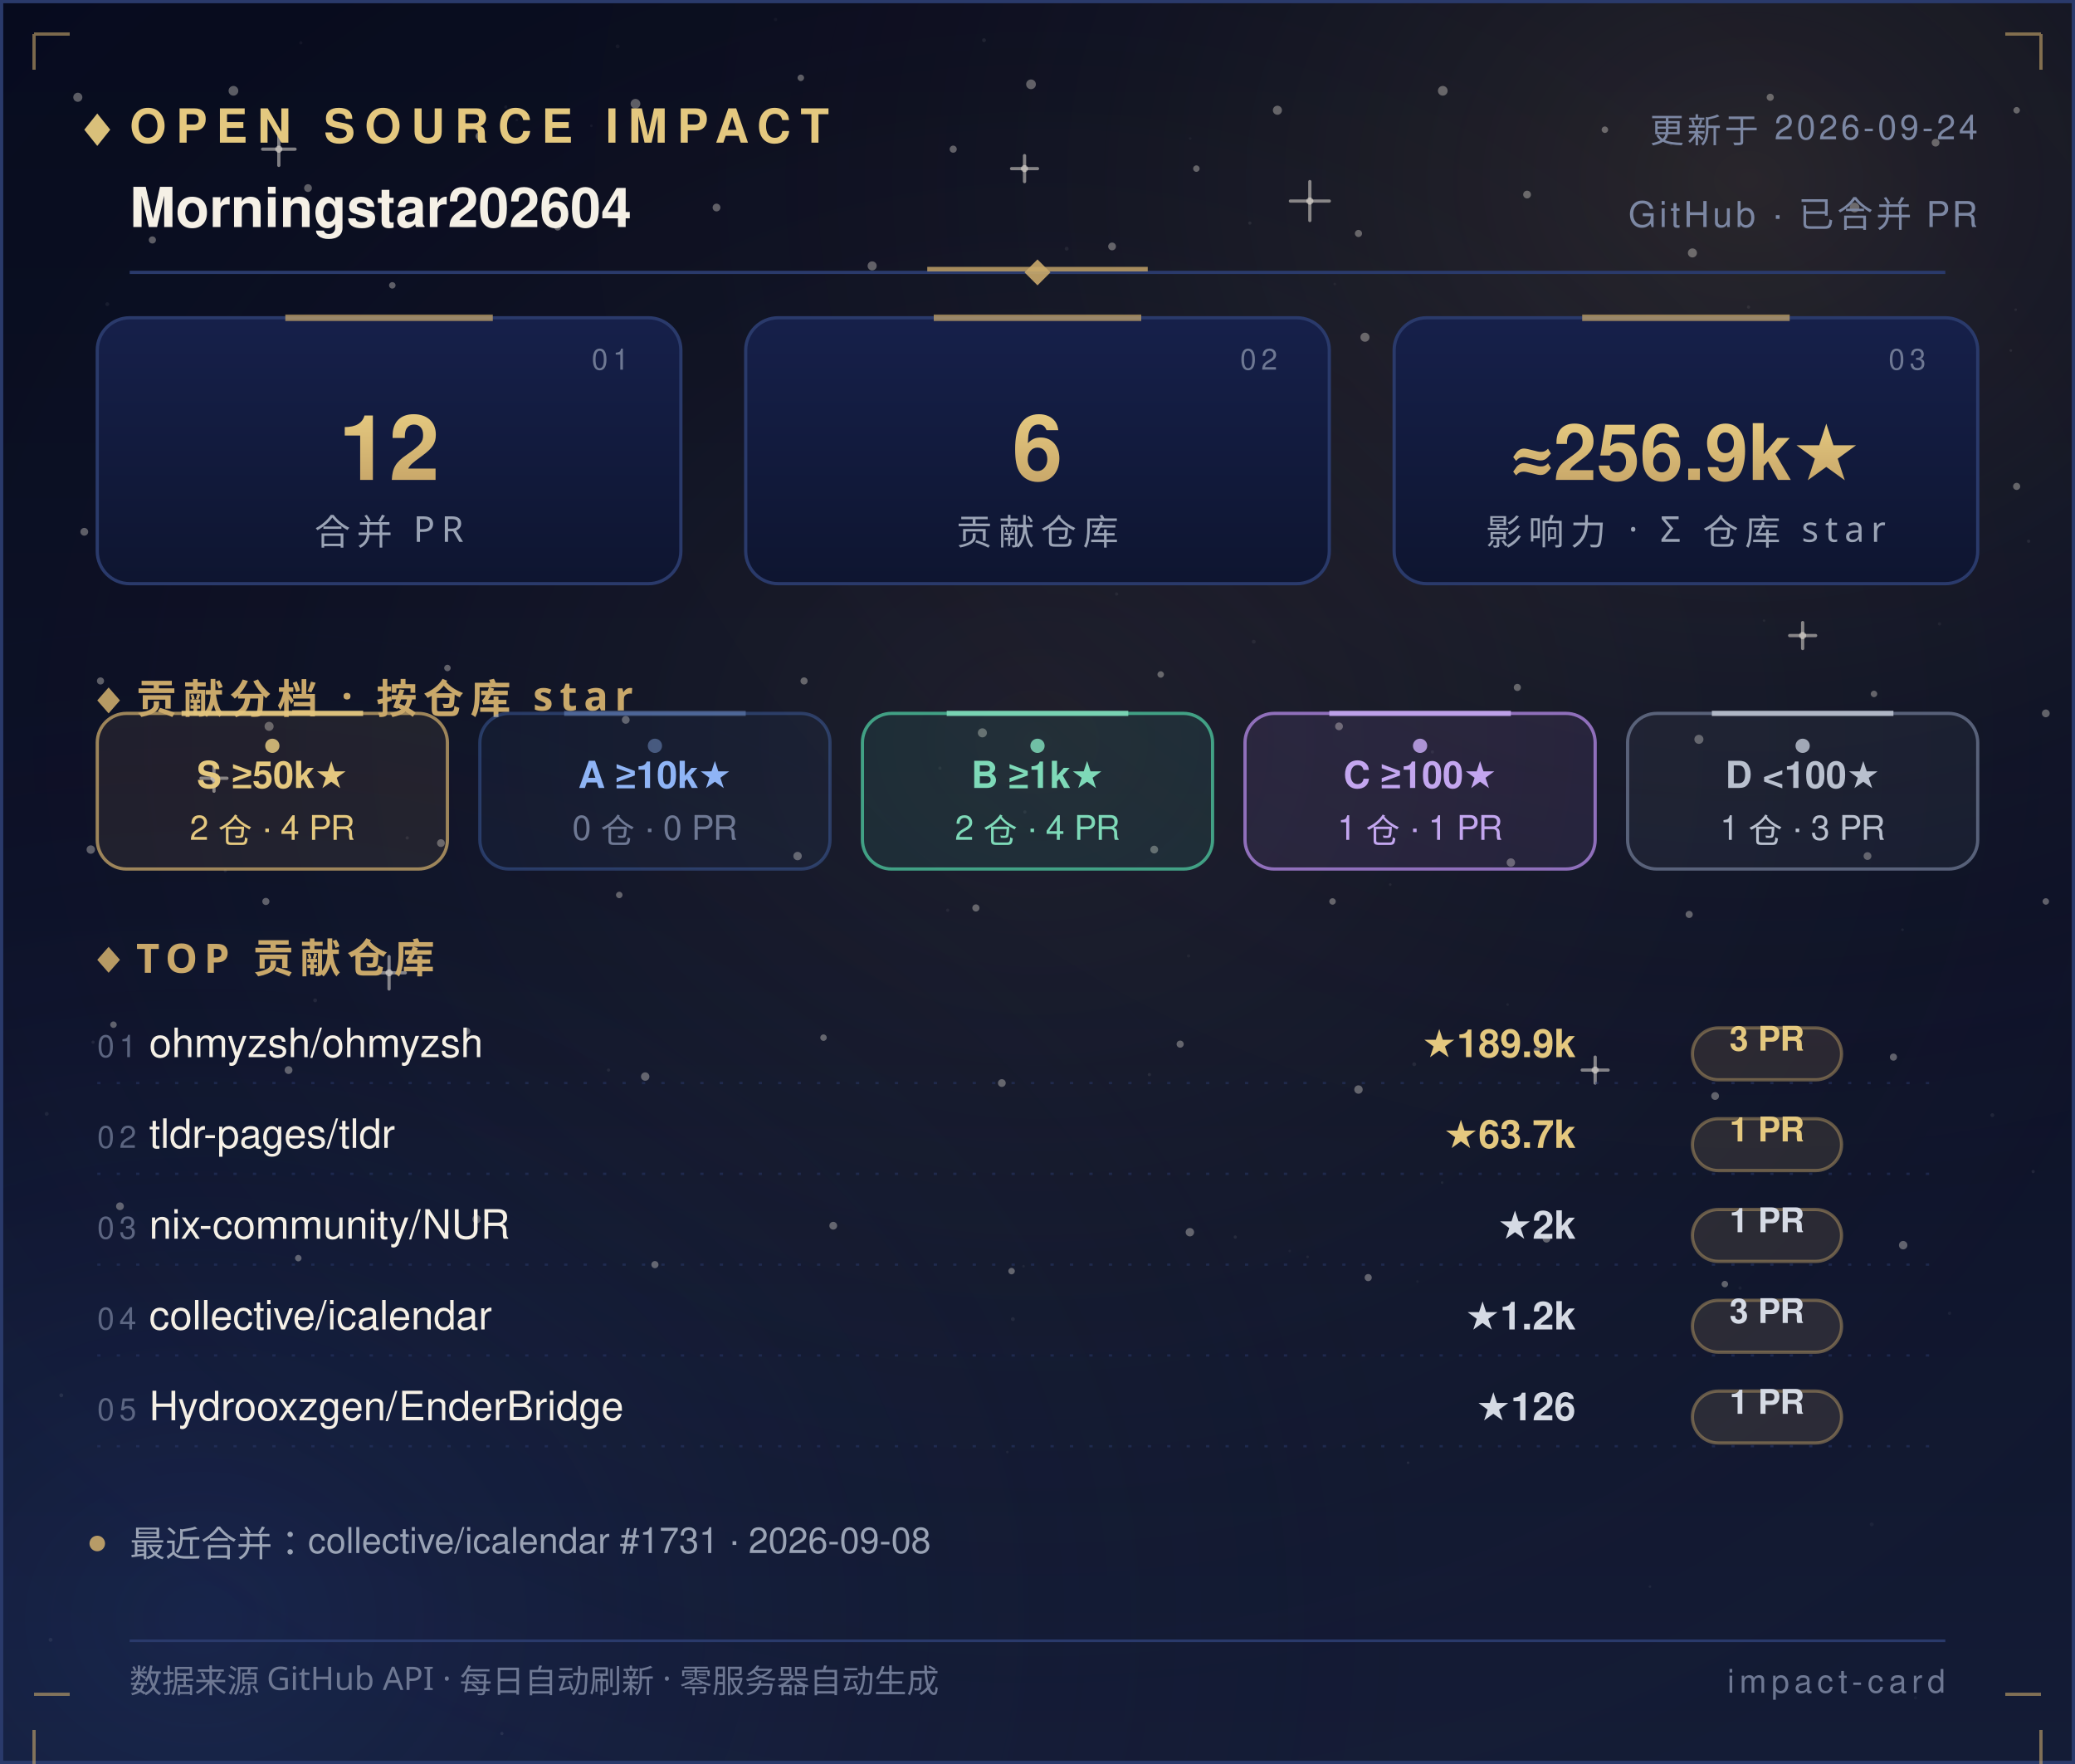
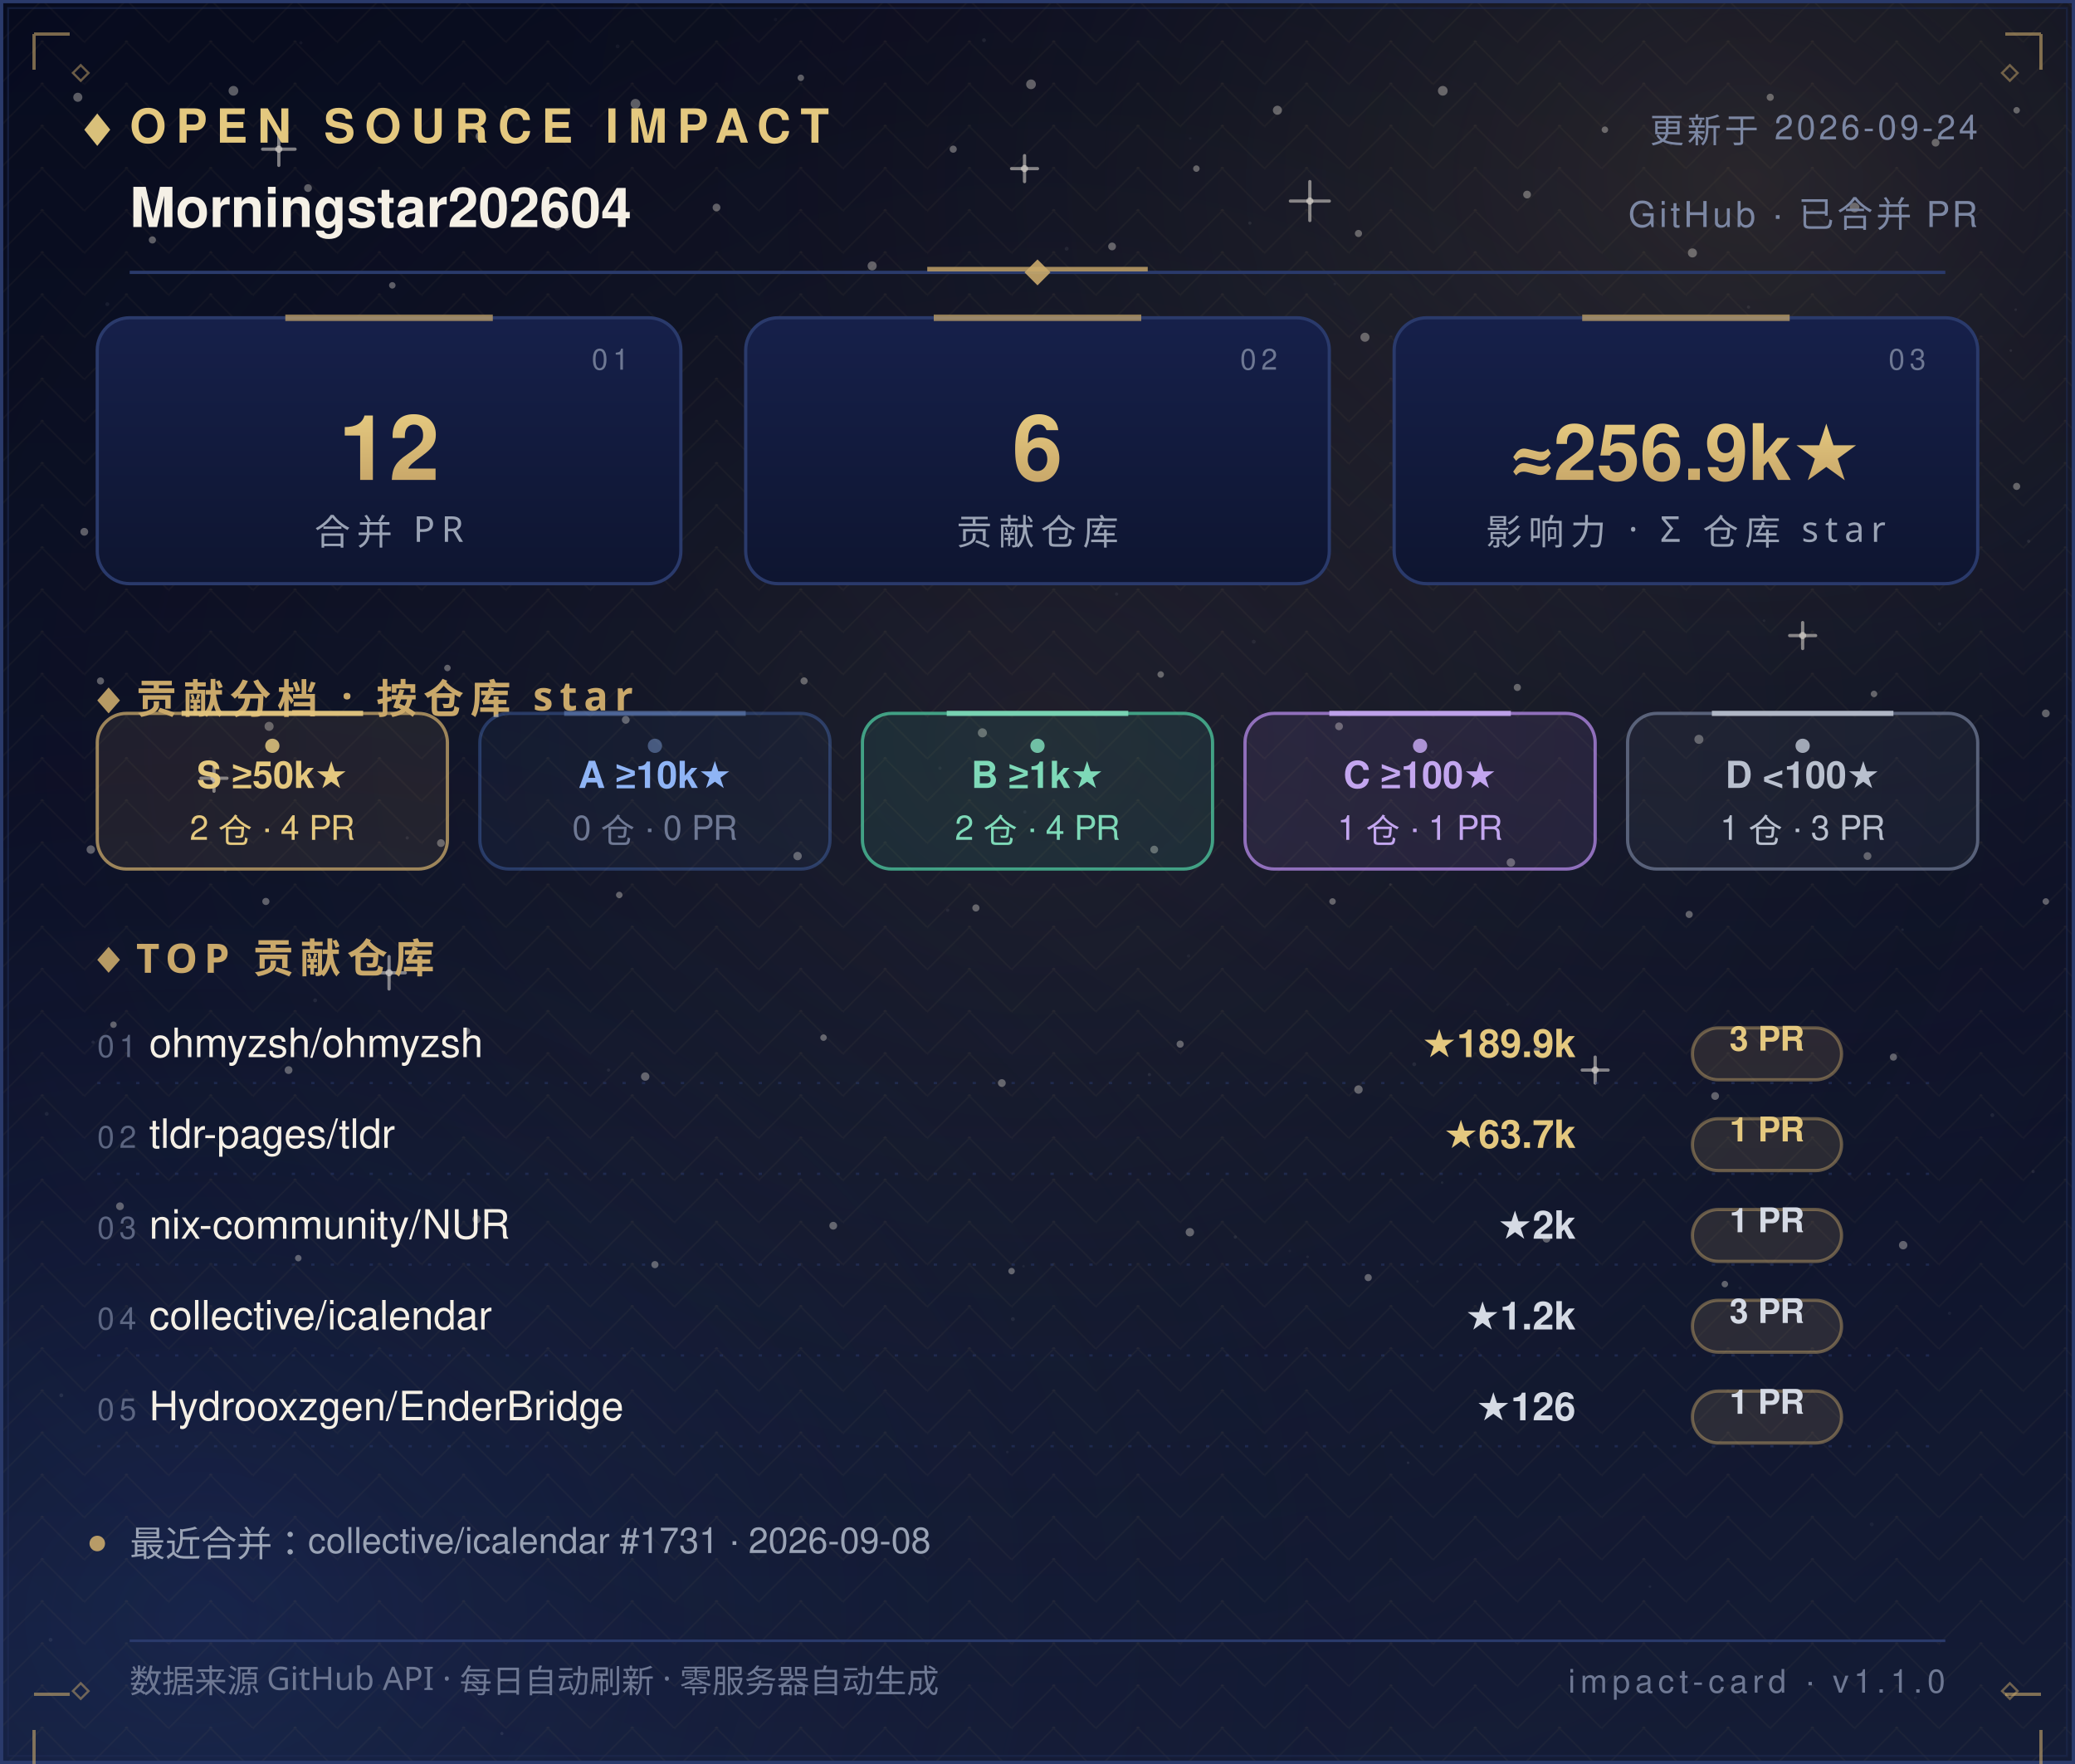
<svg xmlns="http://www.w3.org/2000/svg" width="640" height="544" viewBox="0 0 640 544" role="img" aria-label="Open Source Impact Card — Morningstar202604">
  <defs>
    <linearGradient id="bg" x1="0" y1="0" x2="0" y2="1">
      <stop offset="0" stop-color="#070B1E" />
      <stop offset="0.5" stop-color="#0B1026" />
      <stop offset="1" stop-color="#141C36" />
    </linearGradient>
    <radialGradient id="nebG" cx="0.84" cy="0.10" r="0.62">
      <stop offset="0" stop-color="#C9A86A" stop-opacity="0.16" />
      <stop offset="1" stop-color="#070B1E" stop-opacity="0" />
    </radialGradient>
    <radialGradient id="nebB" cx="0.10" cy="0.92" r="0.60">
      <stop offset="0" stop-color="#2B4B9E" stop-opacity="0.22" />
      <stop offset="1" stop-color="#070B1E" stop-opacity="0" />
    </radialGradient>
    <radialGradient id="glow" cx="0.5" cy="0.42" r="0.72">
      <stop offset="0" stop-color="#C9A86A" stop-opacity="0.1" />
      <stop offset="1" stop-color="#070B1E" stop-opacity="0" />
    </radialGradient>
+     <pattern id="fil1" width="26.0" height="13.0" patternUnits="userSpaceOnUse">
+       <path d="M13.0 0 L26.0 13.0 L13.0 26.0 L0 13.0 Z" fill="none" stroke="#C9A86A" stroke-width="0.5" opacity="0.05" />
+       <circle cx="13.0" cy="13.0" r="0.55" fill="#C9A86A" opacity="0.08" />
+       <circle cx="0" cy="0" r="0.35" fill="#C9A86A" opacity="0.05" />
+     </pattern>
  </defs>
  <rect width="640" height="544" fill="url(#bg)" />
  <rect width="640" height="544" fill="url(#nebG)" />
  <rect width="640" height="544" fill="url(#nebB)" />
  <rect width="640" height="544" fill="url(#glow)" />
+   <rect width="640" height="544" fill="url(#fil1)" />
  <circle cx="24" cy="30" r="1.4" fill="#F5F0E6" opacity="0.35" />
  <circle cx="47" cy="74" r="1.1" fill="#F5F0E6" opacity="0.35" />
  <circle cx="72" cy="28" r="1.5" fill="#F5F0E6" opacity="0.35" />
  <circle cx="95" cy="58" r="1.2" fill="#F5F0E6" opacity="0.35" />
  <circle cx="121" cy="88" r="1" fill="#F5F0E6" opacity="0.35" />
  <circle cx="148" cy="42" r="1.3" fill="#F5F0E6" opacity="0.35" />
  <circle cx="172" cy="70" r="1.1" fill="#F5F0E6" opacity="0.35" />
  <circle cx="196" cy="32" r="1.5" fill="#F5F0E6" opacity="0.35" />
  <circle cx="221" cy="64" r="1.2" fill="#F5F0E6" opacity="0.35" />
  <circle cx="247" cy="24" r="1" fill="#F5F0E6" opacity="0.35" />
  <circle cx="269" cy="82" r="1.4" fill="#F5F0E6" opacity="0.35" />
  <circle cx="294" cy="46" r="1.1" fill="#F5F0E6" opacity="0.35" />
  <circle cx="318" cy="26" r="1.5" fill="#F5F0E6" opacity="0.35" />
  <circle cx="343" cy="76" r="1.2" fill="#F5F0E6" opacity="0.35" />
  <circle cx="369" cy="52" r="1" fill="#F5F0E6" opacity="0.35" />
  <circle cx="394" cy="34" r="1.4" fill="#F5F0E6" opacity="0.35" />
  <circle cx="419" cy="72" r="1.1" fill="#F5F0E6" opacity="0.35" />
  <circle cx="445" cy="28" r="1.5" fill="#F5F0E6" opacity="0.35" />
  <circle cx="471" cy="60" r="1.2" fill="#F5F0E6" opacity="0.35" />
  <circle cx="495" cy="40" r="1" fill="#F5F0E6" opacity="0.35" />
  <circle cx="522" cy="78" r="1.4" fill="#F5F0E6" opacity="0.35" />
  <circle cx="546" cy="30" r="1.1" fill="#F5F0E6" opacity="0.35" />
  <circle cx="572" cy="64" r="1.5" fill="#F5F0E6" opacity="0.35" />
  <circle cx="597" cy="44" r="1.2" fill="#F5F0E6" opacity="0.35" />
  <circle cx="622" cy="34" r="1" fill="#F5F0E6" opacity="0.35" />
  <circle cx="34" cy="116" r="1" fill="#F5F0E6" opacity="0.35" />
  <circle cx="88" cy="108" r="1.3" fill="#F5F0E6" opacity="0.35" />
  <circle cx="141" cy="122" r="1.1" fill="#F5F0E6" opacity="0.35" />
  <circle cx="197" cy="106" r="1.4" fill="#F5F0E6" opacity="0.35" />
  <circle cx="252" cy="118" r="1" fill="#F5F0E6" opacity="0.35" />
  <circle cx="307" cy="108" r="1.3" fill="#F5F0E6" opacity="0.35" />
  <circle cx="364" cy="124" r="1.1" fill="#F5F0E6" opacity="0.35" />
  <circle cx="421" cy="104" r="1.4" fill="#F5F0E6" opacity="0.35" />
  <circle cx="478" cy="120" r="1" fill="#F5F0E6" opacity="0.35" />
  <circle cx="536" cy="110" r="1.3" fill="#F5F0E6" opacity="0.35" />
  <circle cx="596" cy="122" r="1.1" fill="#F5F0E6" opacity="0.35" />
  <circle cx="26" cy="164" r="1.2" fill="#F5F0E6" opacity="0.35" />
  <circle cx="79" cy="150" r="1" fill="#F5F0E6" opacity="0.35" />
  <circle cx="131" cy="174" r="1.3" fill="#F5F0E6" opacity="0.35" />
  <circle cx="186" cy="158" r="1.1" fill="#F5F0E6" opacity="0.35" />
  <circle cx="240" cy="170" r="1.2" fill="#F5F0E6" opacity="0.35" />
  <circle cx="296" cy="152" r="1" fill="#F5F0E6" opacity="0.35" />
  <circle cx="351" cy="176" r="1.3" fill="#F5F0E6" opacity="0.35" />
  <circle cx="406" cy="162" r="1.1" fill="#F5F0E6" opacity="0.35" />
  <circle cx="462" cy="172" r="1.2" fill="#F5F0E6" opacity="0.35" />
  <circle cx="518" cy="156" r="1" fill="#F5F0E6" opacity="0.35" />
  <circle cx="574" cy="168" r="1.3" fill="#F5F0E6" opacity="0.35" />
  <circle cx="622" cy="150" r="1.1" fill="#F5F0E6" opacity="0.35" />
  <circle cx="31" cy="210" r="1.1" fill="#F5F0E6" opacity="0.35" />
  <circle cx="83" cy="224" r="1.4" fill="#F5F0E6" opacity="0.35" />
  <circle cx="138" cy="206" r="1" fill="#F5F0E6" opacity="0.35" />
  <circle cx="193" cy="222" r="1.2" fill="#F5F0E6" opacity="0.35" />
  <circle cx="248" cy="210" r="1.1" fill="#F5F0E6" opacity="0.35" />
  <circle cx="303" cy="226" r="1.4" fill="#F5F0E6" opacity="0.35" />
  <circle cx="358" cy="208" r="1" fill="#F5F0E6" opacity="0.35" />
  <circle cx="413" cy="224" r="1.2" fill="#F5F0E6" opacity="0.35" />
  <circle cx="468" cy="212" r="1.1" fill="#F5F0E6" opacity="0.35" />
  <circle cx="524" cy="228" r="1.4" fill="#F5F0E6" opacity="0.35" />
  <circle cx="578" cy="214" r="1" fill="#F5F0E6" opacity="0.35" />
  <circle cx="631" cy="220" r="1.2" fill="#F5F0E6" opacity="0.35" />
  <circle cx="28" cy="262" r="1.3" fill="#F5F0E6" opacity="0.35" />
  <circle cx="82" cy="278" r="1.1" fill="#F5F0E6" opacity="0.35" />
  <circle cx="136" cy="260" r="1.2" fill="#F5F0E6" opacity="0.35" />
  <circle cx="191" cy="276" r="1" fill="#F5F0E6" opacity="0.35" />
  <circle cx="246" cy="264" r="1.3" fill="#F5F0E6" opacity="0.35" />
  <circle cx="301" cy="280" r="1.1" fill="#F5F0E6" opacity="0.35" />
  <circle cx="356" cy="262" r="1.2" fill="#F5F0E6" opacity="0.35" />
  <circle cx="411" cy="278" r="1" fill="#F5F0E6" opacity="0.35" />
  <circle cx="466" cy="266" r="1.3" fill="#F5F0E6" opacity="0.35" />
  <circle cx="521" cy="282" r="1.1" fill="#F5F0E6" opacity="0.35" />
  <circle cx="576" cy="264" r="1.2" fill="#F5F0E6" opacity="0.35" />
  <circle cx="631" cy="278" r="1" fill="#F5F0E6" opacity="0.35" />
  <circle cx="35" cy="316" r="1" fill="#F5F0E6" opacity="0.35" />
  <circle cx="89" cy="330" r="1.2" fill="#F5F0E6" opacity="0.35" />
  <circle cx="144" cy="318" r="1.1" fill="#F5F0E6" opacity="0.35" />
  <circle cx="199" cy="332" r="1.3" fill="#F5F0E6" opacity="0.35" />
  <circle cx="254" cy="320" r="1" fill="#F5F0E6" opacity="0.35" />
  <circle cx="309" cy="334" r="1.2" fill="#F5F0E6" opacity="0.35" />
  <circle cx="364" cy="322" r="1.1" fill="#F5F0E6" opacity="0.35" />
  <circle cx="419" cy="336" r="1.3" fill="#F5F0E6" opacity="0.35" />
  <circle cx="474" cy="324" r="1" fill="#F5F0E6" opacity="0.35" />
  <circle cx="529" cy="338" r="1.2" fill="#F5F0E6" opacity="0.35" />
  <circle cx="584" cy="326" r="1.1" fill="#F5F0E6" opacity="0.35" />
  <circle cx="37" cy="372" r="1.2" fill="#F5F0E6" opacity="0.35" />
  <circle cx="92" cy="388" r="1" fill="#F5F0E6" opacity="0.35" />
  <circle cx="147" cy="376" r="1.3" fill="#F5F0E6" opacity="0.35" />
  <circle cx="202" cy="390" r="1.1" fill="#F5F0E6" opacity="0.35" />
  <circle cx="257" cy="378" r="1.2" fill="#F5F0E6" opacity="0.35" />
  <circle cx="312" cy="392" r="1" fill="#F5F0E6" opacity="0.35" />
  <circle cx="367" cy="380" r="1.3" fill="#F5F0E6" opacity="0.35" />
  <circle cx="422" cy="394" r="1.1" fill="#F5F0E6" opacity="0.35" />
  <circle cx="477" cy="382" r="1.2" fill="#F5F0E6" opacity="0.35" />
  <circle cx="532" cy="396" r="1" fill="#F5F0E6" opacity="0.35" />
  <circle cx="587" cy="384" r="1.3" fill="#F5F0E6" opacity="0.35" />
  <path d="M81.0 46.0 H91.0 M86.0 41.0 V51.0" stroke="#F5F0E6" stroke-width="1" stroke-linecap="round" opacity="0.5" />
  <circle cx="86.0" cy="46.0" r="1.1" fill="#F5F0E6" opacity="0.5" />
  <path d="M234.0 150.0 H242.0 M238.0 146.0 V154.0" stroke="#F5F0E6" stroke-width="1" stroke-linecap="round" opacity="0.5" />
  <circle cx="238.0" cy="150.0" r="1.1" fill="#F5F0E6" opacity="0.5" />
  <path d="M398.0 62.0 H410.0 M404.0 56.0 V68.0" stroke="#F5F0E6" stroke-width="1" stroke-linecap="round" opacity="0.5" />
  <circle cx="404.0" cy="62.0" r="1.1" fill="#F5F0E6" opacity="0.5" />
  <path d="M552.0 196.0 H560.0 M556.0 192.0 V200.0" stroke="#F5F0E6" stroke-width="1" stroke-linecap="round" opacity="0.5" />
  <circle cx="556.0" cy="196.0" r="1.1" fill="#F5F0E6" opacity="0.5" />
  <path d="M115.0 300.0 H125.0 M120.0 295.0 V305.0" stroke="#F5F0E6" stroke-width="1" stroke-linecap="round" opacity="0.5" />
  <circle cx="120.0" cy="300.0" r="1.1" fill="#F5F0E6" opacity="0.5" />
  <path d="M488.0 330.0 H496.0 M492.0 326.0 V334.0" stroke="#F5F0E6" stroke-width="1" stroke-linecap="round" opacity="0.5" />
  <circle cx="492.0" cy="330.0" r="1.1" fill="#F5F0E6" opacity="0.5" />
  <path d="M312.0 52.0 H320.0 M316.0 48.0 V56.0" stroke="#F5F0E6" stroke-width="1" stroke-linecap="round" opacity="0.5" />
  <circle cx="316.0" cy="52.0" r="1.1" fill="#F5F0E6" opacity="0.5" />
  <path d="M62.0 240.0 H70.0 M66.0 236.0 V244.0" stroke="#F5F0E6" stroke-width="1" stroke-linecap="round" opacity="0.5" />
  <circle cx="66.0" cy="240.0" r="1.1" fill="#F5F0E6" opacity="0.5" />
  <circle cx="15.6" cy="505.7" r="0.6" fill="#FFFFFF" opacity="0.067" />
  <circle cx="97.2" cy="308.5" r="0.6" fill="#FFFFFF" opacity="0.076" />
  <circle cx="538.1" cy="154.0" r="0.6" fill="#FFFFFF" opacity="0.057" />
  <circle cx="344.4" cy="183.2" r="0.5" fill="#FFFFFF" opacity="0.057" />
  <circle cx="159.4" cy="37.0" r="0.4" fill="#FFFFFF" opacity="0.048" />
  <circle cx="28.7" cy="321.4" r="0.5" fill="#FFFFFF" opacity="0.080" />
  <circle cx="209.8" cy="141.7" r="0.4" fill="#FFFFFF" opacity="0.060" />
  <circle cx="316.1" cy="250.4" r="0.5" fill="#FFFFFF" opacity="0.057" />
  <circle cx="590.8" cy="523.6" r="0.5" fill="#FFFFFF" opacity="0.037" />
  <circle cx="539.3" cy="94.7" r="0.5" fill="#FFFFFF" opacity="0.068" />
  <circle cx="385.5" cy="68.8" r="0.5" fill="#FFFFFF" opacity="0.076" />
  <circle cx="292.3" cy="280.7" r="0.5" fill="#FFFFFF" opacity="0.060" />
  <circle cx="536.7" cy="397.2" r="0.5" fill="#FFFFFF" opacity="0.046" />
  <circle cx="377.3" cy="161.2" r="0.4" fill="#FFFFFF" opacity="0.041" />
  <circle cx="92.8" cy="13.2" r="0.5" fill="#FFFFFF" opacity="0.044" />
  <circle cx="354.5" cy="331.4" r="0.5" fill="#FFFFFF" opacity="0.080" />
  <circle cx="310.7" cy="447.8" r="0.4" fill="#FFFFFF" opacity="0.054" />
  <circle cx="601.3" cy="405.0" r="0.5" fill="#FFFFFF" opacity="0.054" />
  <circle cx="18.9" cy="430.3" r="0.6" fill="#FFFFFF" opacity="0.085" />
  <circle cx="312.4" cy="406.8" r="0.6" fill="#FFFFFF" opacity="0.069" />
  <circle cx="239.2" cy="6.0" r="0.5" fill="#FFFFFF" opacity="0.036" />
  <circle cx="436.2" cy="328.2" r="0.6" fill="#FFFFFF" opacity="0.071" />
  <circle cx="329.0" cy="76.7" r="0.6" fill="#FFFFFF" opacity="0.063" />
  <circle cx="625.7" cy="166.9" r="0.5" fill="#FFFFFF" opacity="0.075" />
  <circle cx="428.8" cy="272.8" r="0.4" fill="#FFFFFF" opacity="0.065" />
  <circle cx="169.1" cy="106.6" r="0.4" fill="#FFFFFF" opacity="0.073" />
  <circle cx="586.8" cy="286.7" r="0.4" fill="#FFFFFF" opacity="0.060" />
  <circle cx="598.2" cy="192.4" r="0.5" fill="#FFFFFF" opacity="0.054" />
  <circle cx="289.9" cy="236.9" r="0.5" fill="#FFFFFF" opacity="0.053" />
  <circle cx="315.7" cy="390.5" r="0.4" fill="#FFFFFF" opacity="0.054" />
  <circle cx="154.8" cy="534.6" r="0.5" fill="#FFFFFF" opacity="0.080" />
  <circle cx="411.7" cy="87.6" r="0.4" fill="#FFFFFF" opacity="0.043" />
  <circle cx="465.0" cy="309.8" r="0.4" fill="#FFFFFF" opacity="0.048" />
  <circle cx="533.5" cy="235.8" r="0.5" fill="#FFFFFF" opacity="0.050" />
  <circle cx="621.7" cy="95.5" r="0.4" fill="#FFFFFF" opacity="0.064" />
  <circle cx="14.4" cy="343.5" r="0.6" fill="#FFFFFF" opacity="0.064" />
  <circle cx="68.9" cy="176.2" r="0.5" fill="#FFFFFF" opacity="0.076" />
  <circle cx="182.4" cy="38.8" r="0.4" fill="#FFFFFF" opacity="0.047" />
  <circle cx="125.6" cy="258.4" r="0.5" fill="#FFFFFF" opacity="0.081" />
  <circle cx="367.1" cy="42.7" r="0.4" fill="#FFFFFF" opacity="0.039" />
  <circle cx="441.5" cy="125.3" r="0.6" fill="#FFFFFF" opacity="0.085" />
  <circle cx="69.5" cy="268.5" r="0.5" fill="#FFFFFF" opacity="0.078" />
  <circle cx="627.1" cy="361.3" r="0.5" fill="#FFFFFF" opacity="0.081" />
  <circle cx="620.2" cy="108.1" r="0.4" fill="#FFFFFF" opacity="0.078" />
  <circle cx="508.9" cy="489.3" r="0.4" fill="#FFFFFF" opacity="0.055" />
  <circle cx="403.3" cy="387.6" r="0.4" fill="#FFFFFF" opacity="0.061" />
  <circle cx="381.0" cy="381.5" r="0.5" fill="#FFFFFF" opacity="0.078" />
  <circle cx="33.1" cy="93.8" r="0.6" fill="#FFFFFF" opacity="0.059" />
  <circle cx="249.8" cy="172.5" r="0.4" fill="#FFFFFF" opacity="0.066" />
  <circle cx="434.3" cy="451.1" r="0.4" fill="#FFFFFF" opacity="0.082" />
  <circle cx="437.2" cy="395.2" r="0.4" fill="#FFFFFF" opacity="0.040" />
  <circle cx="577.3" cy="470.1" r="0.6" fill="#FFFFFF" opacity="0.044" />
  <circle cx="366.6" cy="294.8" r="0.5" fill="#FFFFFF" opacity="0.044" />
  <circle cx="444.8" cy="364.7" r="0.4" fill="#FFFFFF" opacity="0.060" />
  <circle cx="316.6" cy="173.5" r="0.4" fill="#FFFFFF" opacity="0.076" />
  <circle cx="148.0" cy="108.5" r="0.5" fill="#FFFFFF" opacity="0.053" />
  <circle cx="326.4" cy="178.3" r="0.4" fill="#FFFFFF" opacity="0.054" />
  <circle cx="515.4" cy="44.7" r="0.4" fill="#FFFFFF" opacity="0.047" />
  <circle cx="182.8" cy="125.5" r="0.4" fill="#FFFFFF" opacity="0.039" />
  <circle cx="475.9" cy="147.8" r="0.4" fill="#FFFFFF" opacity="0.037" />
  <circle cx="441.8" cy="231.9" r="0.5" fill="#FFFFFF" opacity="0.057" />
  <circle cx="386.7" cy="197.9" r="0.6" fill="#FFFFFF" opacity="0.059" />
  <circle cx="303.5" cy="12.4" r="0.6" fill="#FFFFFF" opacity="0.074" />
  <circle cx="544.1" cy="191.4" r="0.4" fill="#FFFFFF" opacity="0.054" />
  <circle cx="156.0" cy="33.0" r="0.5" fill="#FFFFFF" opacity="0.051" />
  <circle cx="614.5" cy="343.9" r="0.6" fill="#FFFFFF" opacity="0.068" />
  <circle cx="397.8" cy="385.8" r="0.4" fill="#FFFFFF" opacity="0.042" />
  <circle cx="190.5" cy="14.3" r="0.6" fill="#FFFFFF" opacity="0.043" />
  <circle cx="483.0" cy="376.2" r="0.4" fill="#FFFFFF" opacity="0.085" />
  <circle cx="187.7" cy="330.0" r="0.5" fill="#FFFFFF" opacity="0.067" />
  <circle cx="290.3" cy="178.3" r="0.5" fill="#FFFFFF" opacity="0.068" />
  <circle cx="130.0" cy="117.8" r="0.4" fill="#FFFFFF" opacity="0.074" />
  <rect x="0.5" y="0.5" width="639" height="543" fill="none" stroke="#2A3A6B" stroke-width="1" />
+   <rect x="2.5" y="2.5" width="635" height="539" fill="none" stroke="#1D2A52" stroke-width="0.6" opacity="0.55" />
  <path d="M10.5 10.5 h11 M10.5 10.5 v11" fill="none" stroke="#C9A86A" stroke-width="1" opacity="0.6" />
  <path d="M618.5 10.5 h11 M629.5 10.5 v11" fill="none" stroke="#C9A86A" stroke-width="1" opacity="0.6" />
  <path d="M10.5 522.5 h11 M10.5 533.5 v11" fill="none" stroke="#C9A86A" stroke-width="1" opacity="0.6" />
  <path d="M618.5 522.5 h11 M629.5 533.5 v11" fill="none" stroke="#C9A86A" stroke-width="1" opacity="0.6" />
+   <path d="M22.5 22.5 l2.4 -2.4 l2.4 2.4 l-2.4 2.4 z" fill="none" stroke="#C9A86A" stroke-width="0.7" opacity="0.5" />
+   <path d="M617.5 22.5 l2.4 -2.4 l2.4 2.4 l-2.4 2.4 z" fill="none" stroke="#C9A86A" stroke-width="0.7" opacity="0.5" />
+   <path d="M22.5 521.5 l2.4 -2.4 l2.4 2.4 l-2.4 2.4 z" fill="none" stroke="#C9A86A" stroke-width="0.7" opacity="0.5" />
+   <path d="M617.5 521.5 l2.4 -2.4 l2.4 2.4 l-2.4 2.4 z" fill="none" stroke="#C9A86A" stroke-width="0.7" opacity="0.5" />
  <defs>
    <linearGradient id="gtimp" x1="0" y1="0" x2="0" y2="1">
      <stop offset="0" stop-color="#E4C87F" />
      <stop offset="1" stop-color="#C9A86A" />
    </linearGradient>
    <linearGradient id="ppanel" x1="0" y1="0" x2="0" y2="1">
      <stop offset="0" stop-color="#16204A" />
      <stop offset="1" stop-color="#0E1530" />
    </linearGradient>
  </defs>
  <path d="M26 40 l4 -5 l4 5 l-4 5 z" fill="#E4C87F" opacity="0.95" />
  <text x="40" y="44" font-family="'Segoe UI',Helvetica,Arial,'PingFang SC','Microsoft YaHei',sans-serif" font-size="14.5" font-weight="700" letter-spacing="3" fill="#E4C87F">OPEN SOURCE IMPACT</text>
  <text x="610" y="44" text-anchor="end" font-family="'Segoe UI',Helvetica,Arial,'PingFang SC','Microsoft YaHei',sans-serif" font-size="10.5" letter-spacing="1" fill="#7C87A3">更新于 2026-09-24</text>
  <text x="40" y="70" font-family="'Segoe UI',Helvetica,Arial,'PingFang SC','Microsoft YaHei',sans-serif" font-size="17" font-weight="600" fill="#F5F0E6">Morningstar202604</text>
  <text x="610" y="70" text-anchor="end" font-family="'Segoe UI',Helvetica,Arial,'PingFang SC','Microsoft YaHei',sans-serif" font-size="11" letter-spacing="1" fill="#7C87A3">GitHub · 已合并 PR</text>
  <line x1="40" y1="84" x2="600" y2="84" stroke="#2A3A6B" stroke-width="1" />
  <line x1="286" y1="83" x2="354" y2="83" stroke="#C9A86A" stroke-width="1.4" opacity="0.8" />
  <path d="M320 80 l4 4 l-4 4 l-4 -4 z" fill="#C9A86A" opacity="0.9" />
  <rect x="30" y="98" width="180" height="82" rx="10" fill="url(#ppanel)" stroke="#2A3A6B" />
  <line x1="88" y1="98" x2="152" y2="98" stroke="#C9A86A" stroke-width="2" opacity="0.7" />
  <text x="194" y="114" text-anchor="end" font-family="'Segoe UI',Helvetica,Arial,sans-serif" font-size="9" letter-spacing="1.5" fill="#6E7893">01</text>
  <text x="120" y="148" text-anchor="middle" font-family="'Segoe UI',Helvetica,Arial,sans-serif" font-size="28" font-weight="600" fill="url(#gtimp)">12</text>
  <text x="120" y="168" text-anchor="middle" font-family="'PingFang SC','Microsoft YaHei','Segoe UI',sans-serif" font-size="11" letter-spacing="2" fill="#9AA3B5">合并 PR</text>
  <rect x="230" y="98" width="180" height="82" rx="10" fill="url(#ppanel)" stroke="#2A3A6B" />
  <line x1="288" y1="98" x2="352" y2="98" stroke="#C9A86A" stroke-width="2" opacity="0.7" />
  <text x="394" y="114" text-anchor="end" font-family="'Segoe UI',Helvetica,Arial,sans-serif" font-size="9" letter-spacing="1.5" fill="#6E7893">02</text>
  <text x="320" y="148" text-anchor="middle" font-family="'Segoe UI',Helvetica,Arial,sans-serif" font-size="28" font-weight="600" fill="url(#gtimp)">6</text>
  <text x="320" y="168" text-anchor="middle" font-family="'PingFang SC','Microsoft YaHei','Segoe UI',sans-serif" font-size="11" letter-spacing="2" fill="#9AA3B5">贡献仓库</text>
  <rect x="430" y="98" width="180" height="82" rx="10" fill="url(#ppanel)" stroke="#2A3A6B" />
  <line x1="488" y1="98" x2="552" y2="98" stroke="#C9A86A" stroke-width="2" opacity="0.7" />
  <text x="594" y="114" text-anchor="end" font-family="'Segoe UI',Helvetica,Arial,sans-serif" font-size="9" letter-spacing="1.5" fill="#6E7893">03</text>
  <text x="520" y="148" text-anchor="middle" font-family="'Segoe UI',Helvetica,Arial,sans-serif" font-size="24" font-weight="600" fill="url(#gtimp)">≈256.9k★</text>
  <text x="520" y="168" text-anchor="middle" font-family="'PingFang SC','Microsoft YaHei','Segoe UI',sans-serif" font-size="11" letter-spacing="2" fill="#9AA3B5">影响力 · Σ 仓库 star</text>
  <path d="M30 216 l3.5 -4 l3.5 4 l-3.5 4 z" fill="#C9A86A" opacity="0.9" />
  <text x="42" y="220" font-family="'PingFang SC','Microsoft YaHei','Segoe UI',sans-serif" font-size="12.5" font-weight="600" letter-spacing="2" fill="#C9A86A">贡献分档 · 按仓库 star</text>
  <rect x="30" y="220" width="108" height="48" rx="9" fill="#C9A86A" fill-opacity="0.1" stroke="#C9A86A" stroke-opacity="0.75" />
  <line x1="56" y1="220" x2="112" y2="220" stroke="#E4C87F" stroke-width="1.6" opacity="0.9" />
  <circle cx="84" cy="230" r="2.2" fill="#E4C87F" opacity="0.85" />
  <text x="84" y="243" text-anchor="middle" font-family="'Segoe UI',Helvetica,Arial,'PingFang SC','Microsoft YaHei',sans-serif" font-size="11.5" font-weight="700" fill="#E4C87F">S ≥50k★</text>
  <text x="84" y="259" text-anchor="middle" font-family="'Segoe UI',Helvetica,Arial,'PingFang SC','Microsoft YaHei',sans-serif" font-size="10.5" fill="#E4C87F">2 仓 · 4 PR</text>
  <rect x="148" y="220" width="108" height="48" rx="9" fill="#5B8DEF" fill-opacity="0.05" stroke="#5B8DEF" stroke-opacity="0.3" />
  <line x1="174" y1="220" x2="230" y2="220" stroke="#8FB4F5" stroke-width="1.6" opacity="0.35" />
  <circle cx="202" cy="230" r="2.2" fill="#8FB4F5" opacity="0.4" />
  <text x="202" y="243" text-anchor="middle" font-family="'Segoe UI',Helvetica,Arial,'PingFang SC','Microsoft YaHei',sans-serif" font-size="11.5" font-weight="700" fill="#8FB4F5">A ≥10k★</text>
  <text x="202" y="259" text-anchor="middle" font-family="'Segoe UI',Helvetica,Arial,'PingFang SC','Microsoft YaHei',sans-serif" font-size="10.5" fill="#6E7893">0 仓 · 0 PR</text>
  <rect x="266" y="220" width="108" height="48" rx="9" fill="#4EC9A0" fill-opacity="0.1" stroke="#4EC9A0" stroke-opacity="0.75" />
  <line x1="292" y1="220" x2="348" y2="220" stroke="#7ED9B8" stroke-width="1.6" opacity="0.9" />
  <circle cx="320" cy="230" r="2.2" fill="#7ED9B8" opacity="0.85" />
  <text x="320" y="243" text-anchor="middle" font-family="'Segoe UI',Helvetica,Arial,'PingFang SC','Microsoft YaHei',sans-serif" font-size="11.5" font-weight="700" fill="#7ED9B8">B ≥1k★</text>
  <text x="320" y="259" text-anchor="middle" font-family="'Segoe UI',Helvetica,Arial,'PingFang SC','Microsoft YaHei',sans-serif" font-size="10.5" fill="#7ED9B8">2 仓 · 4 PR</text>
  <rect x="384" y="220" width="108" height="48" rx="9" fill="#B48AE8" fill-opacity="0.1" stroke="#B48AE8" stroke-opacity="0.75" />
  <line x1="410" y1="220" x2="466" y2="220" stroke="#C3A6EF" stroke-width="1.6" opacity="0.9" />
  <circle cx="438" cy="230" r="2.2" fill="#C3A6EF" opacity="0.85" />
  <text x="438" y="243" text-anchor="middle" font-family="'Segoe UI',Helvetica,Arial,'PingFang SC','Microsoft YaHei',sans-serif" font-size="11.5" font-weight="700" fill="#C3A6EF">C ≥100★</text>
  <text x="438" y="259" text-anchor="middle" font-family="'Segoe UI',Helvetica,Arial,'PingFang SC','Microsoft YaHei',sans-serif" font-size="10.5" fill="#C3A6EF">1 仓 · 1 PR</text>
  <rect x="502" y="220" width="108" height="48" rx="9" fill="#6E7893" fill-opacity="0.1" stroke="#6E7893" stroke-opacity="0.75" />
  <line x1="528" y1="220" x2="584" y2="220" stroke="#B9C0CE" stroke-width="1.6" opacity="0.9" />
  <circle cx="556" cy="230" r="2.2" fill="#B9C0CE" opacity="0.85" />
  <text x="556" y="243" text-anchor="middle" font-family="'Segoe UI',Helvetica,Arial,'PingFang SC','Microsoft YaHei',sans-serif" font-size="11.5" font-weight="700" fill="#B9C0CE">D &lt;100★</text>
  <text x="556" y="259" text-anchor="middle" font-family="'Segoe UI',Helvetica,Arial,'PingFang SC','Microsoft YaHei',sans-serif" font-size="10.5" fill="#B9C0CE">1 仓 · 3 PR</text>
  <path d="M30 296 l3.5 -4 l3.5 4 l-3.5 4 z" fill="#C9A86A" opacity="0.9" />
  <text x="42" y="300" font-family="'PingFang SC','Microsoft YaHei','Segoe UI',sans-serif" font-size="12.5" font-weight="600" letter-spacing="2" fill="#C9A86A">TOP 贡献仓库</text>
  <text x="30" y="326" font-family="'Segoe UI',Helvetica,Arial,'PingFang SC','Microsoft YaHei',sans-serif" font-size="9.5" letter-spacing="1.5" fill="#6E7893" opacity="0.8">01</text>
  <text x="46" y="326" font-family="'Segoe UI',Helvetica,Arial,'PingFang SC','Microsoft YaHei',sans-serif" font-size="12.5" fill="#F5F0E6">ohmyzsh/ohmyzsh</text>
  <rect x="522" y="317" width="46" height="16" rx="8" fill="#C9A86A" fill-opacity="0.14" stroke="#C9A86A" stroke-opacity="0.45" />
  <text x="545" y="324" text-anchor="middle" font-family="'Segoe UI',Helvetica,Arial,'PingFang SC','Microsoft YaHei',sans-serif" font-size="10.5" font-weight="600" fill="#E4C87F">3 PR</text>
  <text x="486" y="326" text-anchor="end" font-family="'Segoe UI',Helvetica,Arial,'PingFang SC','Microsoft YaHei',sans-serif" font-size="12" font-weight="600" fill="#E4C87F">★189.9k</text>
  <line x1="30" y1="334" x2="600" y2="334" stroke="#2A3A6B" stroke-width="0.7" stroke-dasharray="1 5" opacity="0.5" />
  <text x="30" y="354" font-family="'Segoe UI',Helvetica,Arial,'PingFang SC','Microsoft YaHei',sans-serif" font-size="9.5" letter-spacing="1.5" fill="#6E7893" opacity="0.8">02</text>
  <text x="46" y="354" font-family="'Segoe UI',Helvetica,Arial,'PingFang SC','Microsoft YaHei',sans-serif" font-size="12.5" fill="#F5F0E6">tldr-pages/tldr</text>
  <rect x="522" y="345" width="46" height="16" rx="8" fill="#C9A86A" fill-opacity="0.14" stroke="#C9A86A" stroke-opacity="0.45" />
  <text x="545" y="352" text-anchor="middle" font-family="'Segoe UI',Helvetica,Arial,'PingFang SC','Microsoft YaHei',sans-serif" font-size="10.5" font-weight="600" fill="#E4C87F">1 PR</text>
  <text x="486" y="354" text-anchor="end" font-family="'Segoe UI',Helvetica,Arial,'PingFang SC','Microsoft YaHei',sans-serif" font-size="12" font-weight="600" fill="#E4C87F">★63.7k</text>
  <line x1="30" y1="362" x2="600" y2="362" stroke="#2A3A6B" stroke-width="0.7" stroke-dasharray="1 5" opacity="0.5" />
  <text x="30" y="382" font-family="'Segoe UI',Helvetica,Arial,'PingFang SC','Microsoft YaHei',sans-serif" font-size="9.5" letter-spacing="1.5" fill="#6E7893" opacity="0.8">03</text>
  <text x="46" y="382" font-family="'Segoe UI',Helvetica,Arial,'PingFang SC','Microsoft YaHei',sans-serif" font-size="12.5" fill="#F5F0E6">nix-community/NUR</text>
  <rect x="522" y="373" width="46" height="16" rx="8" fill="#C9A86A" fill-opacity="0.14" stroke="#C9A86A" stroke-opacity="0.45" />
  <text x="545" y="380" text-anchor="middle" font-family="'Segoe UI',Helvetica,Arial,'PingFang SC','Microsoft YaHei',sans-serif" font-size="10.5" font-weight="600" fill="#D5DAE4">1 PR</text>
  <text x="486" y="382" text-anchor="end" font-family="'Segoe UI',Helvetica,Arial,'PingFang SC','Microsoft YaHei',sans-serif" font-size="12" font-weight="600" fill="#D5DAE4">★2k</text>
  <line x1="30" y1="390" x2="600" y2="390" stroke="#2A3A6B" stroke-width="0.7" stroke-dasharray="1 5" opacity="0.5" />
  <text x="30" y="410" font-family="'Segoe UI',Helvetica,Arial,'PingFang SC','Microsoft YaHei',sans-serif" font-size="9.5" letter-spacing="1.5" fill="#6E7893" opacity="0.8">04</text>
  <text x="46" y="410" font-family="'Segoe UI',Helvetica,Arial,'PingFang SC','Microsoft YaHei',sans-serif" font-size="12.5" fill="#F5F0E6">collective/icalendar</text>
  <rect x="522" y="401" width="46" height="16" rx="8" fill="#C9A86A" fill-opacity="0.14" stroke="#C9A86A" stroke-opacity="0.45" />
  <text x="545" y="408" text-anchor="middle" font-family="'Segoe UI',Helvetica,Arial,'PingFang SC','Microsoft YaHei',sans-serif" font-size="10.5" font-weight="600" fill="#D5DAE4">3 PR</text>
  <text x="486" y="410" text-anchor="end" font-family="'Segoe UI',Helvetica,Arial,'PingFang SC','Microsoft YaHei',sans-serif" font-size="12" font-weight="600" fill="#D5DAE4">★1.2k</text>
  <line x1="30" y1="418" x2="600" y2="418" stroke="#2A3A6B" stroke-width="0.7" stroke-dasharray="1 5" opacity="0.5" />
  <text x="30" y="438" font-family="'Segoe UI',Helvetica,Arial,'PingFang SC','Microsoft YaHei',sans-serif" font-size="9.5" letter-spacing="1.5" fill="#6E7893" opacity="0.8">05</text>
  <text x="46" y="438" font-family="'Segoe UI',Helvetica,Arial,'PingFang SC','Microsoft YaHei',sans-serif" font-size="12.5" fill="#F5F0E6">Hydrooxzgen/EnderBridge</text>
  <rect x="522" y="429" width="46" height="16" rx="8" fill="#C9A86A" fill-opacity="0.14" stroke="#C9A86A" stroke-opacity="0.45" />
  <text x="545" y="436" text-anchor="middle" font-family="'Segoe UI',Helvetica,Arial,'PingFang SC','Microsoft YaHei',sans-serif" font-size="10.5" font-weight="600" fill="#D5DAE4">1 PR</text>
  <text x="486" y="438" text-anchor="end" font-family="'Segoe UI',Helvetica,Arial,'PingFang SC','Microsoft YaHei',sans-serif" font-size="12" font-weight="600" fill="#D5DAE4">★126</text>
  <line x1="30" y1="446" x2="600" y2="446" stroke="#2A3A6B" stroke-width="0.7" stroke-dasharray="1 5" opacity="0.5" />
  <circle cx="30" cy="476" r="2.4" fill="#C9A86A" opacity="0.9" />
  <text x="40" y="480" font-family="'Segoe UI',Helvetica,Arial,'PingFang SC','Microsoft YaHei',sans-serif" font-size="11" fill="#9AA3B5">最近合并：collective/icalendar #1731 · 2026-09-08</text>
  <line x1="40" y1="506" x2="600" y2="506" stroke="#2A3A6B" stroke-width="0.8" />
  <text x="40" y="522" font-family="'PingFang SC','Microsoft YaHei','Segoe UI',sans-serif" font-size="10" fill="#6E7893">数据来源 GitHub API · 每日自动刷新 · 零服务器自动生成</text>
-   <text x="600" y="522" text-anchor="end" font-family="'Segoe UI',Helvetica,Arial,sans-serif" font-size="10" letter-spacing="1.5" fill="#6E7893">impact-card</text>
+   <text x="600" y="522" text-anchor="end" font-family="'Segoe UI',Helvetica,Arial,sans-serif" font-size="10" letter-spacing="1.5" fill="#6E7893">impact-card · v1.1.0</text>
</svg>
